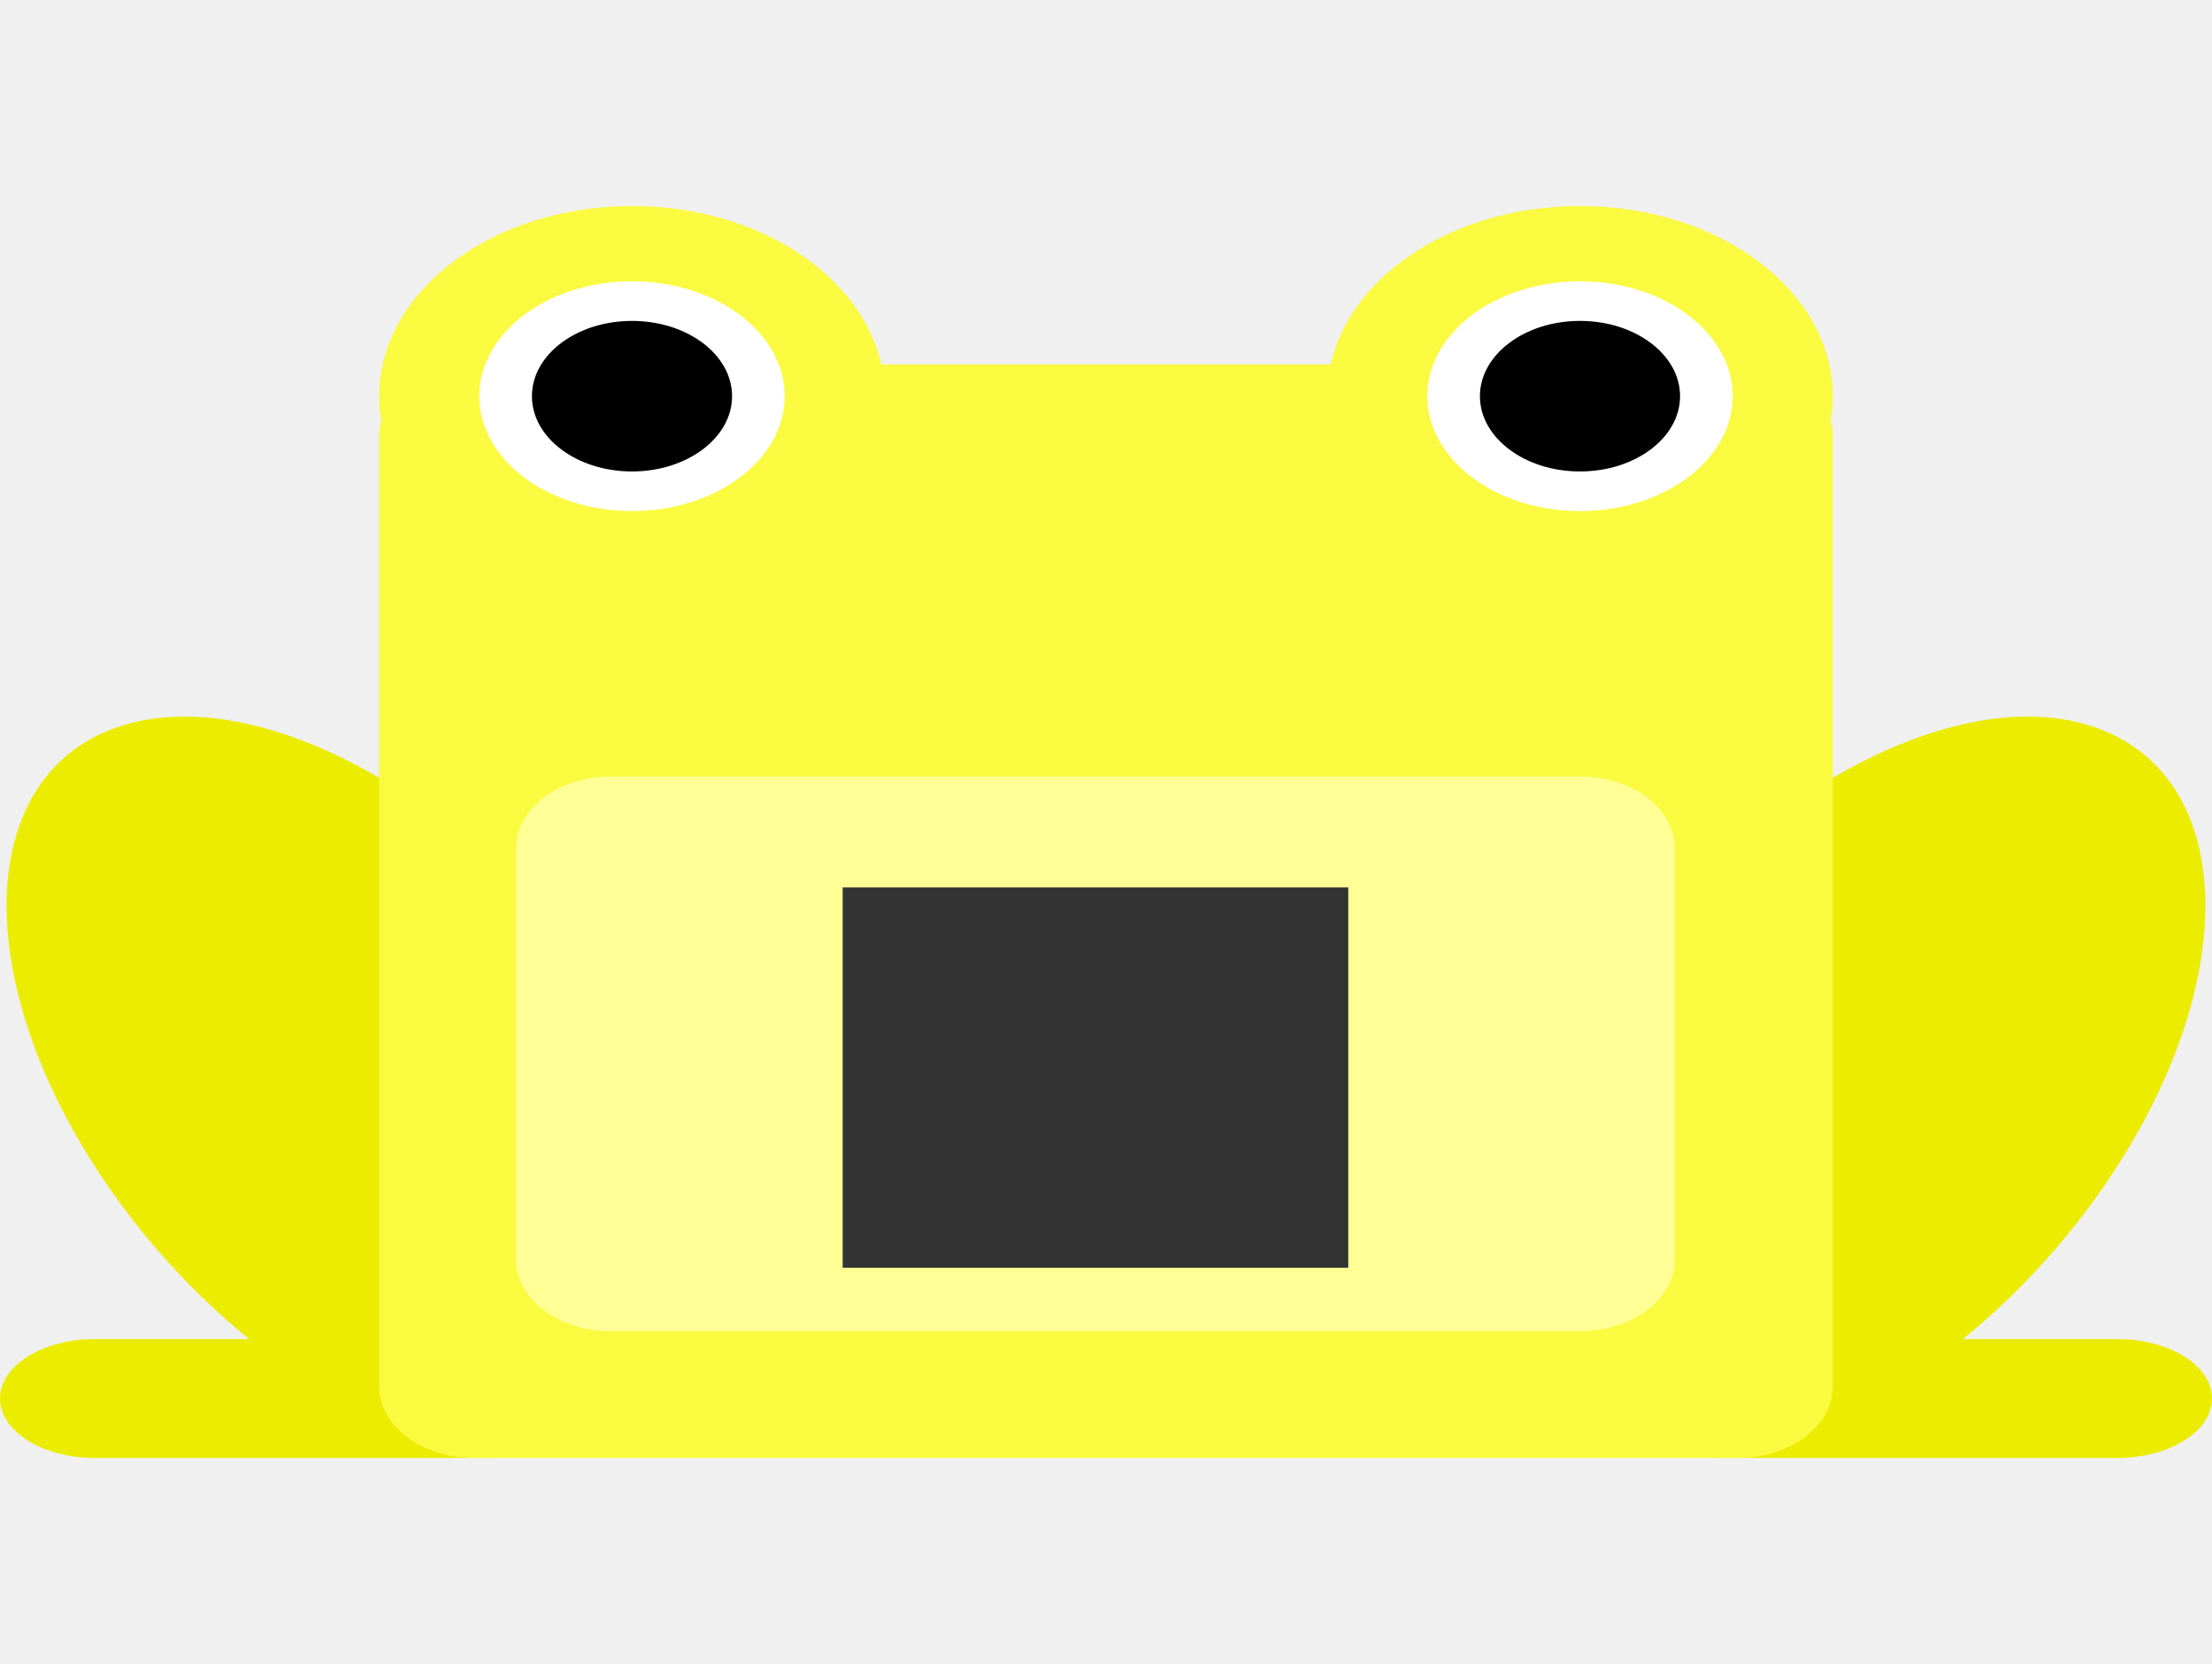
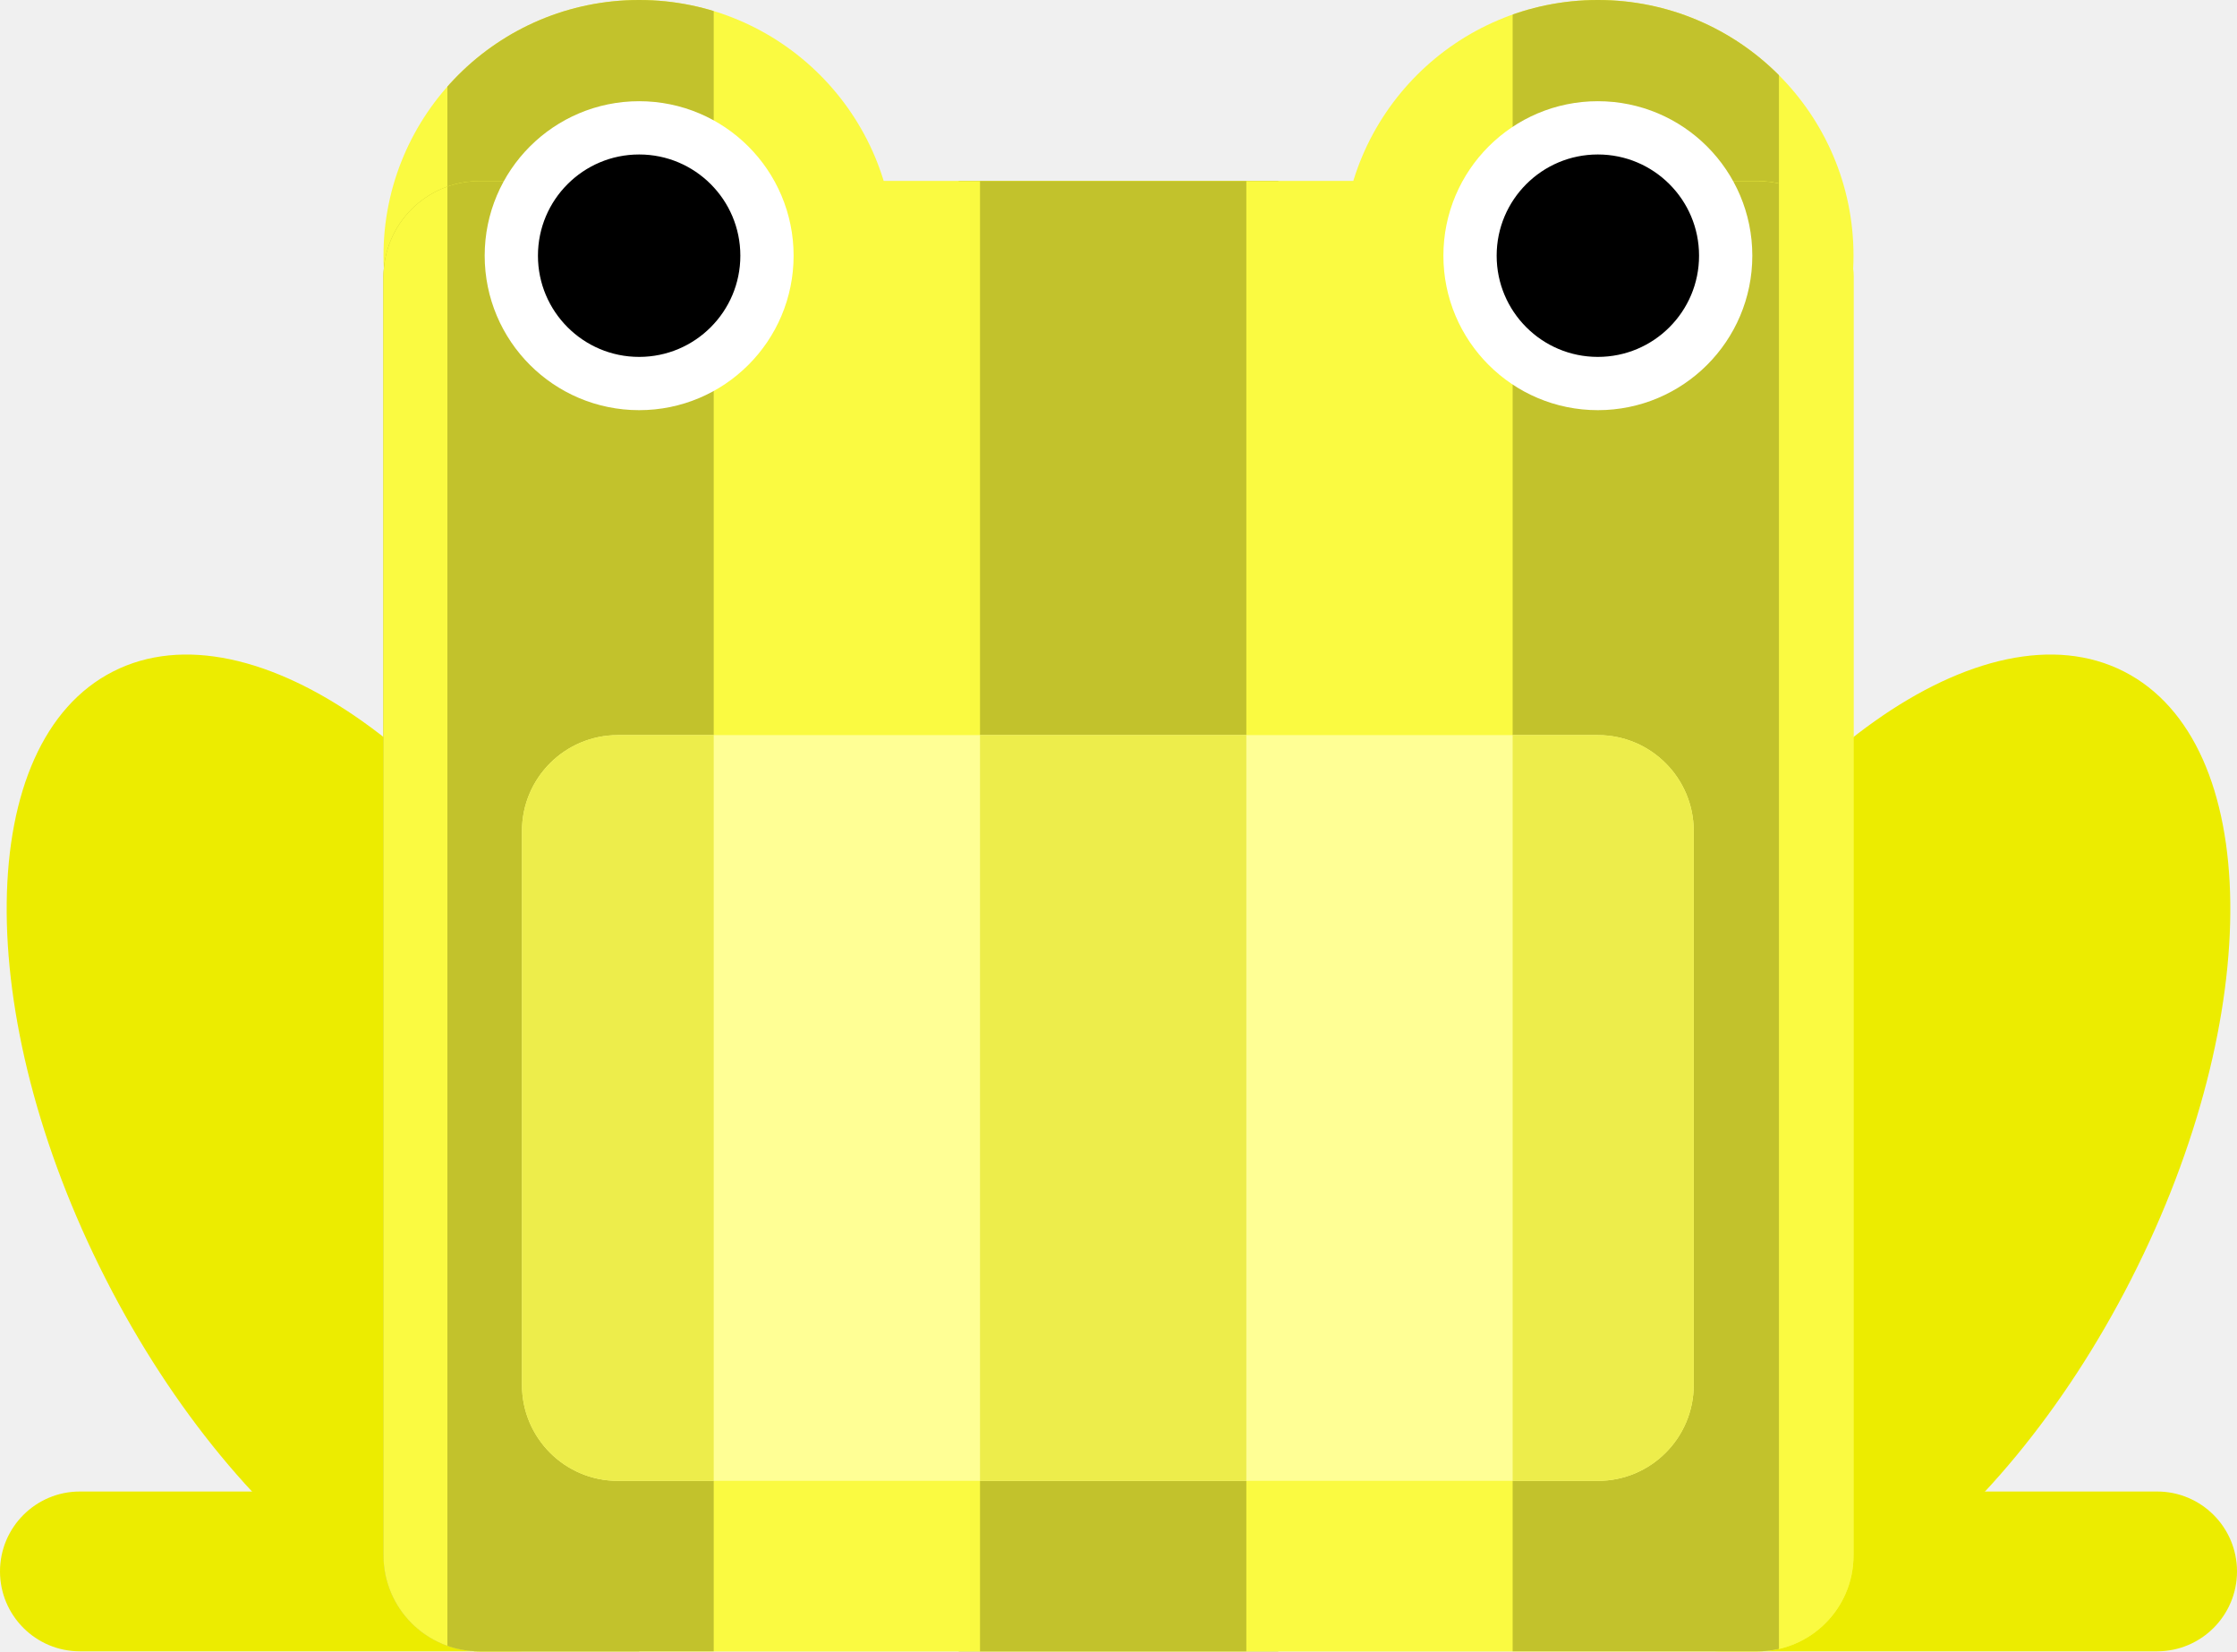
- <svg xmlns="http://www.w3.org/2000/svg" width="210px" height="158px" viewBox="0 0 210 210" preserveAspectRatio="none" version="1.1">
-   <defs />
-   <g id="Page-1" stroke="none" stroke-width="1" fill="none" fill-rule="evenodd" transform="translate(0, 26)">
-     <g id="frog-yellow" transform="translate(-13, -21)">
+ <svg xmlns="http://www.w3.org/2000/svg" xmlns:xlink="http://www.w3.org/1999/xlink" width="210px" height="155px" viewBox="0 0 210 155" version="1.1">
+   <defs>
+     <circle id="path-1" cx="24" cy="24" r="24" />
+     <circle id="path-3" cx="24" cy="24" r="24" />
+     <rect id="path-5" x="0" y="0" width="138" height="138" rx="9" />
+     <rect id="path-7" x="0" y="0" width="138" height="138" rx="9" />
+     <rect id="path-9" x="0" y="0" width="110" height="70" rx="9" />
+   </defs>
+   <g id="Page-1" stroke="none" stroke-width="1" fill="none" fill-rule="evenodd">
+     <g id="frog-yellow" transform="translate(-13, -24)">
      <rect id="Rectangle-51" fill-opacity="0" fill="#D8D8D8" x="13" y="0" width="210" height="210" />
-       <circle id="Oval-29" fill="#FAFA41" cx="73" cy="45" r="24" />
-       <circle id="Oval-29" fill="#FAFA41" cx="163" cy="45" r="24" />
+       <g id="Rectangle" transform="translate(49, 24)">
+         <mask id="mask-2" fill="white">
+           <use xlink:href="#path-1" />
+         </mask>
+         <use id="Mask" fill="#FAFA41" xlink:href="#path-1" />
+         <rect fill="#C2C22C" mask="url(#mask-2)" x="6" y="-4" width="25" height="169" />
+       </g>
+       <g id="Rectangle" transform="translate(139, 24)">
+         <mask id="mask-4" fill="white">
+           <use xlink:href="#path-3" />
+         </mask>
+         <use id="Mask" fill="#FAFA41" xlink:href="#path-3" />
+         <rect fill="#C2C22C" mask="url(#mask-4)" x="16" y="-4" width="25" height="169" />
+       </g>
      <g id="frog-green-+-Rectangle-30" transform="translate(0, 75)" fill="#ECEC00">
        <ellipse id="frog-green" transform="translate(46.53819, 57.02658) rotate(-27) translate(-46.53819, -57.02658) " cx="46.538" cy="57.027" rx="26.5" ry="50.5" />
-         <rect id="Rectangle-30" x="13" y="89" width="56" height="15" rx="9" />
+         <rect id="Rectangle-30" x="13" y="89" width="56" height="15" rx="7.5" />
      </g>
      <g id="frog-green-+-Rectangle-30" transform="translate(189, 132.5) scale(-1, 1) translate(-189, -132.5) translate(142, 75)" fill="#ECEC00">
        <ellipse id="frog-green" transform="translate(46.53819, 57.02658) rotate(-27) translate(-46.53819, -57.02658) " cx="46.538" cy="57.027" rx="26.5" ry="50.5" />
-         <rect id="Rectangle-30" x="13" y="89" width="56" height="15" rx="9" />
+         <rect id="Rectangle-30" x="13" y="89" width="56" height="15" rx="7.5" />
      </g>
-       <rect id="Rectangle-30" fill="#FAFA41" x="49" y="41" width="138" height="138" rx="9" />
-       <circle id="Oval-37" stroke="#FFFFFF" stroke-width="5" fill="#000000" cx="73" cy="45" r="12" />
-       <circle id="Oval-37" stroke="#FFFFFF" stroke-width="5" fill="#000000" cx="163" cy="45" r="12" />
-       <rect id="Rectangle-33" fill="#FFFF95" x="62" y="93" width="110" height="70" rx="9" />
-       <rect class="colorblind-assist" fill="#333333" x="93" y="107" width="48" height="48" />
+       <g id="Rectangle" transform="translate(49, 41)">
+         <mask id="mask-6" fill="white">
+           <use xlink:href="#path-5" />
+         </mask>
+         <use id="Mask" fill="#FAFA41" xlink:href="#path-5" />
+         <rect fill="#B6B628" mask="url(#mask-6)" x="54" y="-11" width="30" height="169" />
+         <rect fill="#B6B628" mask="url(#mask-6)" x="-6" y="-21" width="30" height="169" />
+       </g>
+       <g id="Rectangle" transform="translate(49, 41)">
+         <mask id="mask-8" fill="white">
+           <use xlink:href="#path-7" />
+         </mask>
+         <use id="Mask" fill="#FAFA41" xlink:href="#path-7" />
+         <rect fill="#C2C22C" mask="url(#mask-8)" x="56" y="-10" width="25" height="169" />
+         <rect fill="#C2C22C" mask="url(#mask-8)" x="6" y="-21" width="25" height="169" />
+         <rect fill="#C2C22C" mask="url(#mask-8)" x="106" y="-21" width="25" height="169" />
+       </g>
+       <circle id="Oval-37" stroke="#FFFFFF" stroke-width="5" fill="#000000" cx="73" cy="48" r="12" />
+       <circle id="Oval-37" stroke="#FFFFFF" stroke-width="5" fill="#000000" cx="163" cy="48" r="12" />
+       <g id="Rectangle-+-Rectangle-Mask" transform="translate(62, 93)">
+         <mask id="mask-10" fill="white">
+           <use xlink:href="#path-9" />
+         </mask>
+         <use id="Mask" fill="#FFFF95" xlink:href="#path-9" />
+         <rect id="Rectangle" fill="#EDED4B" mask="url(#mask-10)" x="43" y="-63" width="25" height="169" />
+         <rect id="Rectangle" fill="#EDED4B" mask="url(#mask-10)" x="93" y="-73" width="40" height="169" />
+         <rect id="Rectangle" fill="#EDED4B" mask="url(#mask-10)" x="-22" y="-73" width="40" height="169" />
+       </g>
    </g>
  </g>
</svg>
